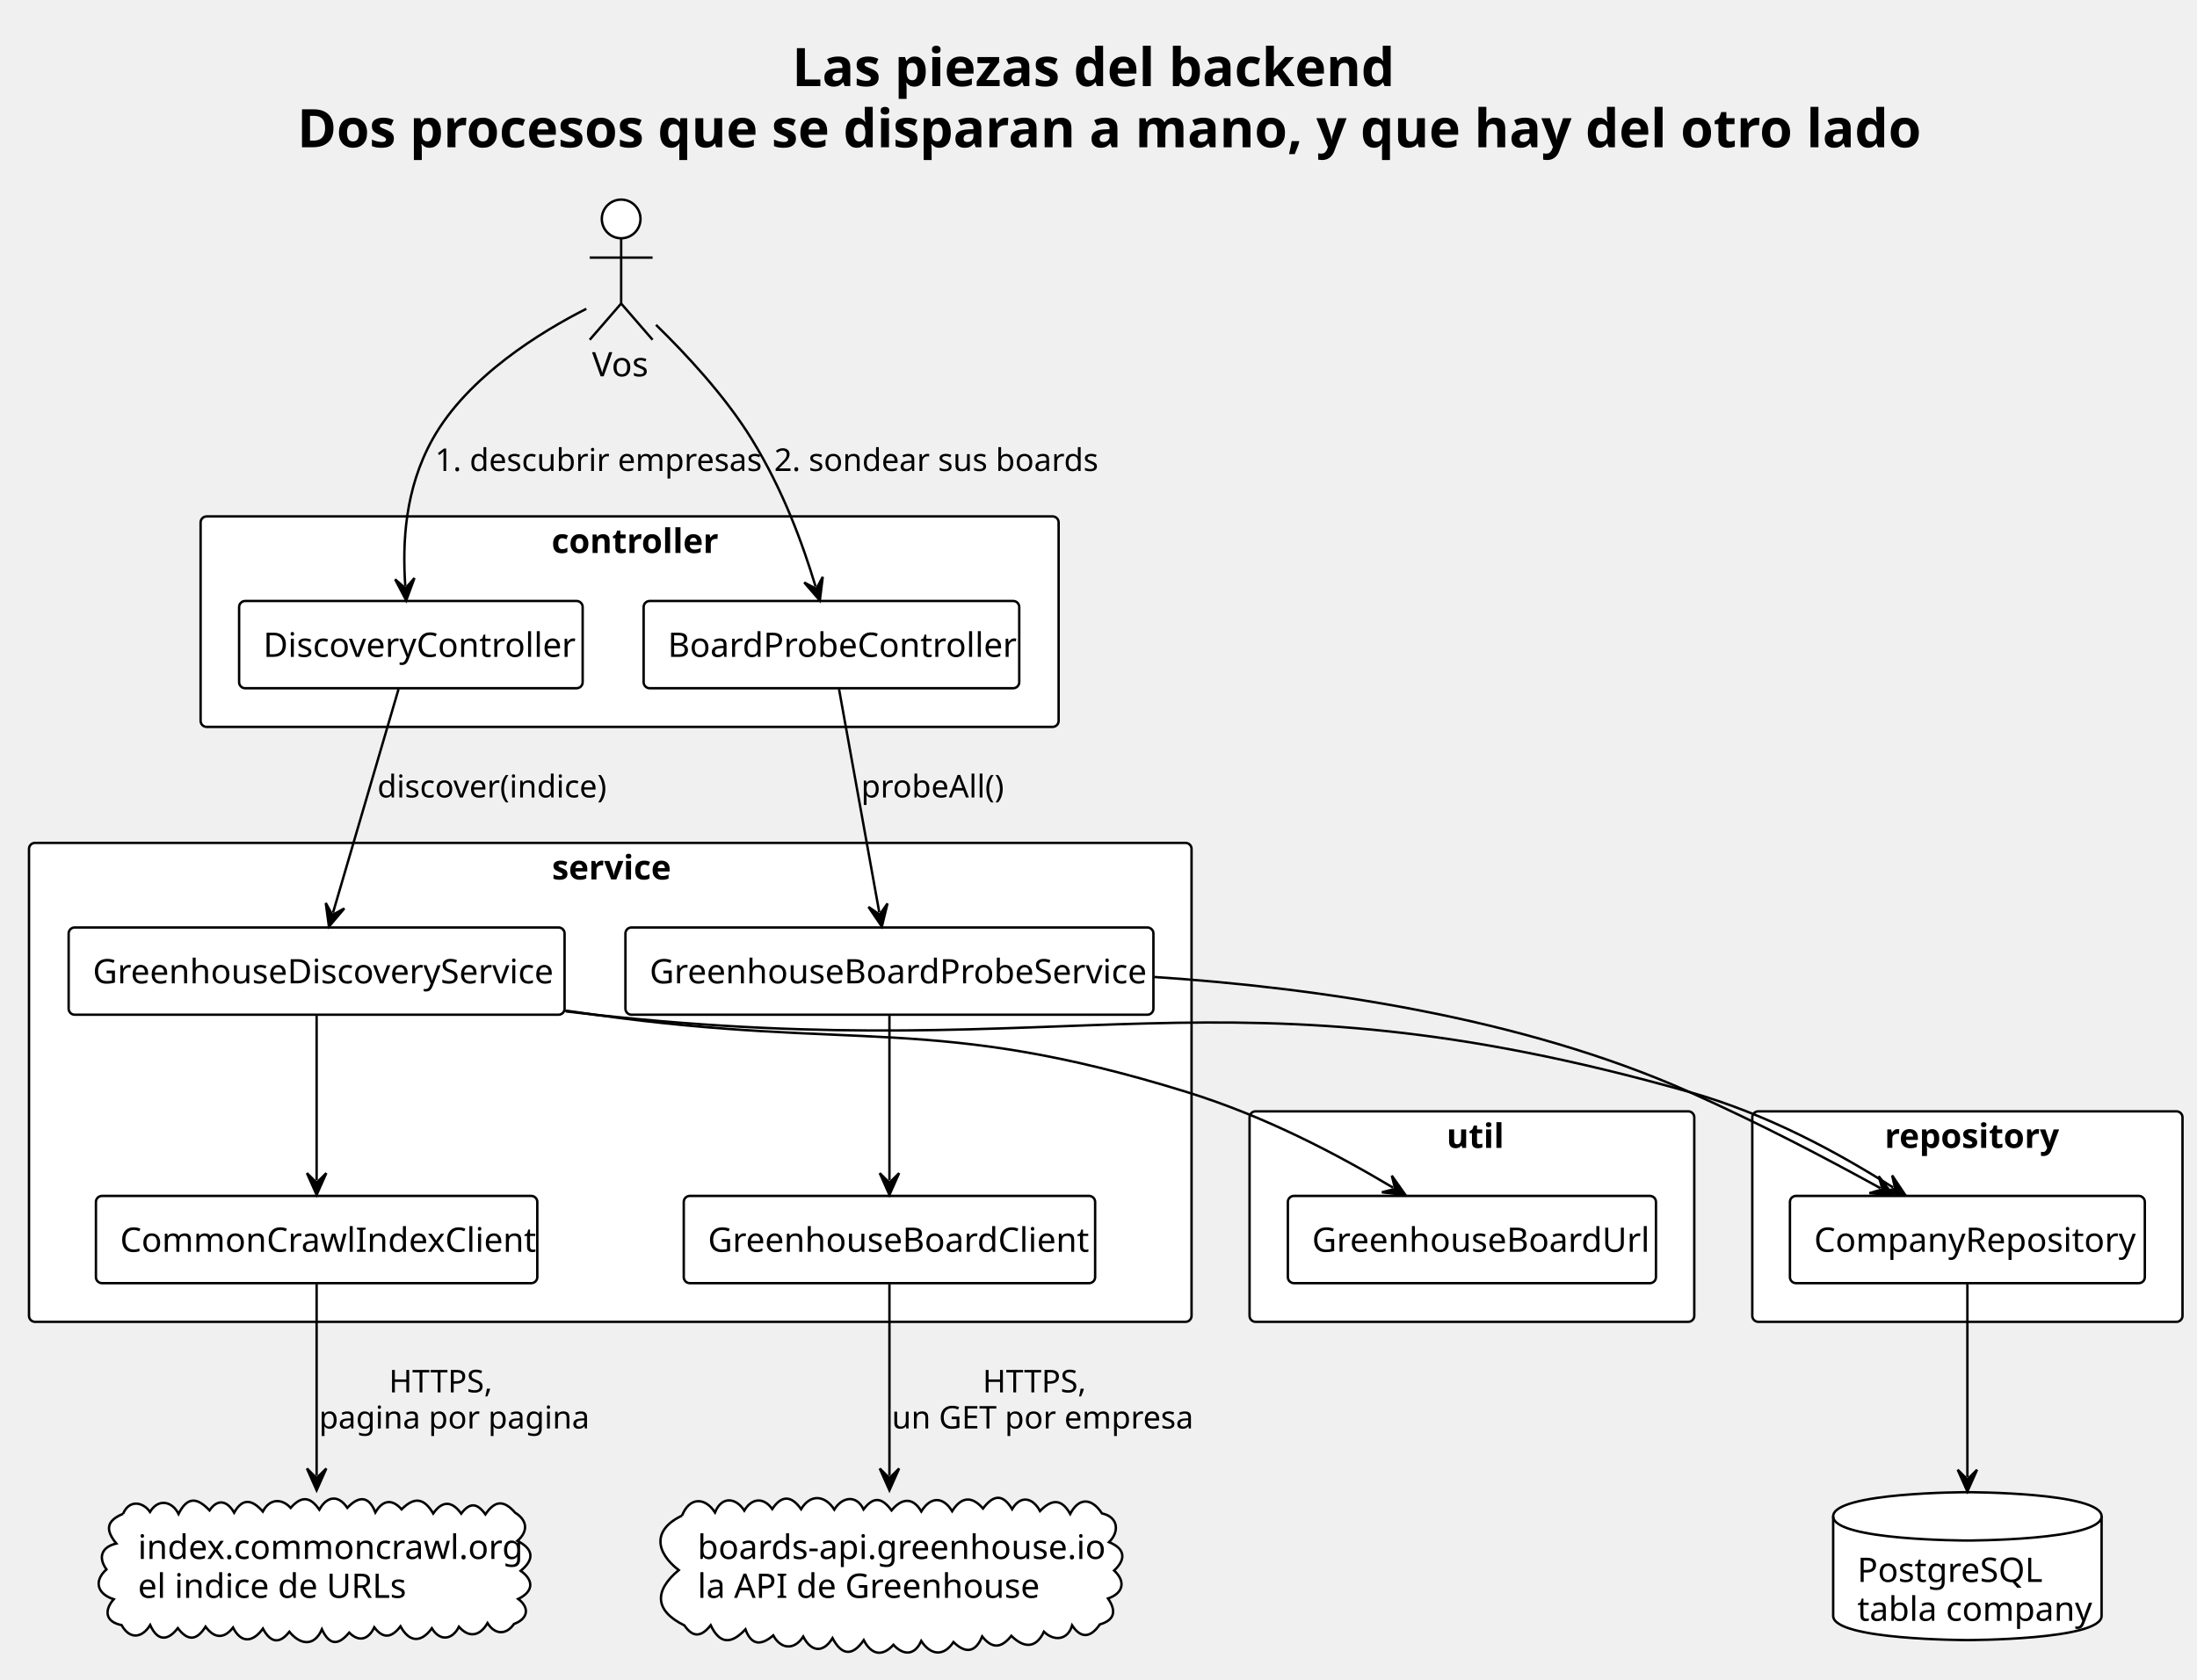
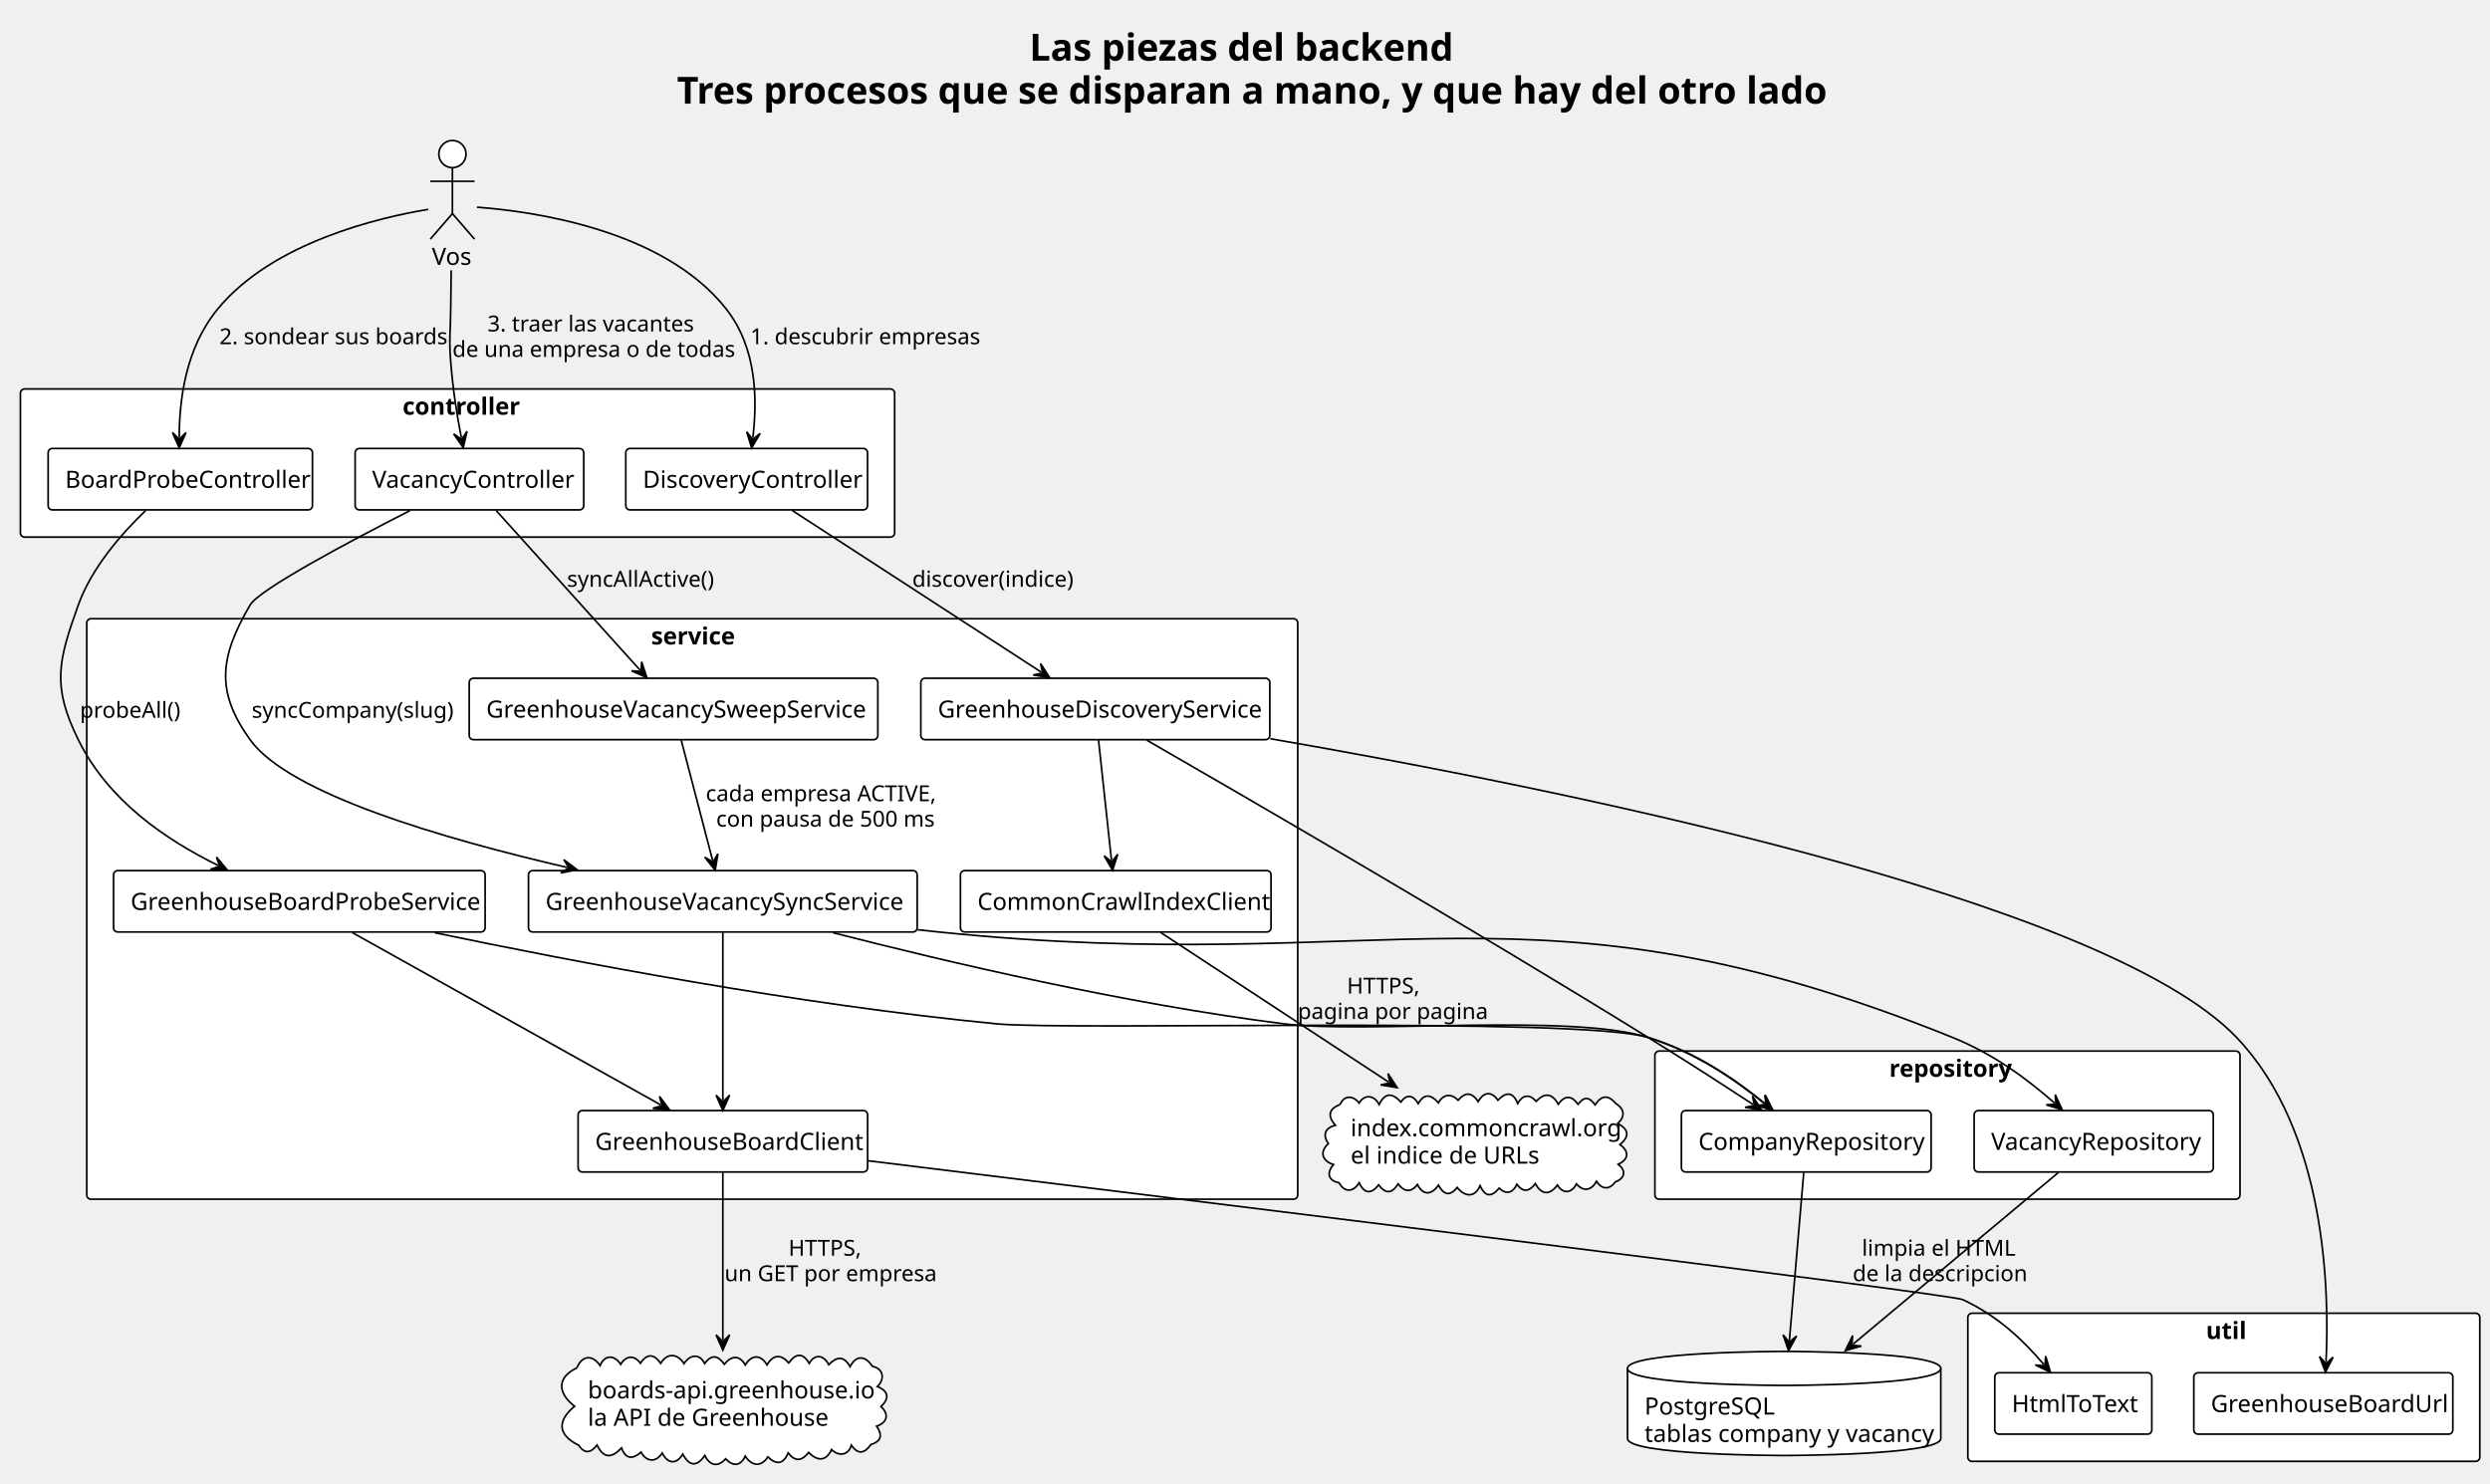
- <svg xmlns="http://www.w3.org/2000/svg" contentStyleType="text/css" data-diagram-type="DESCRIPTION" height="695px" preserveAspectRatio="none" style="width:909px;height:695px;background:#FFFFFF;" version="1.1" viewBox="0 0 909 695" width="909px" zoomAndPan="magnify">
+ <svg xmlns="http://www.w3.org/2000/svg" contentStyleType="text/css" data-diagram-type="DESCRIPTION" height="872px" preserveAspectRatio="none" style="width:1464px;height:872px;background:#FFFFFF;" version="1.1" viewBox="0 0 1464 872" width="1464px" zoomAndPan="magnify">
  <defs />
  <g>
    <g class="title" data-source-line="2">
-       <text fill="#000000" font-family="Verdana" font-size="22" font-weight="bold" lengthAdjust="spacing" textLength="244.546" x="327.727" y="35.636">Las piezas del backend</text>
-       <text fill="#000000" font-family="Verdana" font-size="22" font-weight="bold" lengthAdjust="spacing" textLength="654.06" x="122.97" y="60.934">Dos procesos que se disparan a mano, y que hay del otro lado</text>
+       <text fill="#000000" font-family="Verdana" font-size="22" font-weight="bold" lengthAdjust="spacing" textLength="244.546" x="605.227" y="35.636">Las piezas del backend</text>
+       <text fill="#000000" font-family="Verdana" font-size="22" font-weight="bold" lengthAdjust="spacing" textLength="658.969" x="398.016" y="60.934">Tres procesos que se disparan a mano, y que hay del otro lado</text>
    </g>
-     <g class="cluster" data-qualified-name="controller" data-source-line="11" id="ent0003">
-       <rect fill="#FFFFFF" height="87.1" rx="2.5" ry="2.5" style="stroke:#000000;stroke-width:1;" width="355" x="83" y="213.696" />
-       <text fill="#000000" font-family="Verdana" font-size="14" font-weight="bold" lengthAdjust="spacing" textLength="64.565" x="228.217" y="228.827">controller</text>
+     <g class="cluster" data-entity="controller" data-source-line="11" data-uid="ent0003" id="cluster_controller">
+       <rect fill="#FFFFFF" height="87.1" rx="2.5" ry="2.5" style="stroke:#000000;stroke-width:1;" width="514" x="12" y="228.696" />
+       <text fill="#000000" font-family="Verdana" font-size="14" font-weight="bold" lengthAdjust="spacing" textLength="64.565" x="236.717" y="243.827">controller</text>
    </g>
-     <g class="cluster" data-qualified-name="service" data-source-line="16" id="ent0006">
-       <rect fill="#FFFFFF" height="198.19" rx="2.5" ry="2.5" style="stroke:#000000;stroke-width:1;" width="481" x="12" y="348.796" />
-       <text fill="#000000" font-family="Verdana" font-size="14" font-weight="bold" lengthAdjust="spacing" textLength="48.269" x="228.366" y="363.928">service</text>
+     <g class="cluster" data-entity="service" data-source-line="17" data-uid="ent0007" id="cluster_service">
+       <rect fill="#FFFFFF" height="341.29" rx="2.5" ry="2.5" style="stroke:#000000;stroke-width:1;" width="712" x="51" y="363.796" />
+       <text fill="#000000" font-family="Verdana" font-size="14" font-weight="bold" lengthAdjust="spacing" textLength="48.269" x="382.866" y="378.928">service</text>
    </g>
-     <g class="cluster" data-qualified-name="util" data-source-line="23" id="ent0011">
-       <rect fill="#FFFFFF" height="87.1" rx="2.5" ry="2.5" style="stroke:#000000;stroke-width:1;" width="184" x="517" y="459.886" />
-       <text fill="#000000" font-family="Verdana" font-size="14" font-weight="bold" lengthAdjust="spacing" textLength="20.993" x="598.503" y="475.017">util</text>
+     <g class="cluster" data-entity="util" data-source-line="26" data-uid="ent0014" id="cluster_util">
+       <rect fill="#FFFFFF" height="87.1" rx="2.5" ry="2.5" style="stroke:#000000;stroke-width:1;" width="301" x="1157" y="772.136" />
+       <text fill="#000000" font-family="Verdana" font-size="14" font-weight="bold" lengthAdjust="spacing" textLength="20.993" x="1297.003" y="787.268">util</text>
    </g>
-     <g class="cluster" data-qualified-name="repository" data-source-line="27" id="ent0013">
-       <rect fill="#FFFFFF" height="87.1" rx="2.5" ry="2.5" style="stroke:#000000;stroke-width:1;" width="178" x="725" y="459.886" />
-       <text fill="#000000" font-family="Verdana" font-size="14" font-weight="bold" lengthAdjust="spacing" textLength="68.462" x="779.769" y="475.017">repository</text>
+     <g class="cluster" data-entity="repository" data-source-line="31" data-uid="ent0017" id="cluster_repository">
+       <rect fill="#FFFFFF" height="87.1" rx="2.5" ry="2.5" style="stroke:#000000;stroke-width:1;" width="344" x="973" y="617.986" />
+       <text fill="#000000" font-family="Verdana" font-size="14" font-weight="bold" lengthAdjust="spacing" textLength="68.462" x="1110.769" y="633.117">repository</text>
    </g>
-     <g class="entity" data-qualified-name="controller.ctrl" data-source-line="12" id="ent0004">
-       <rect fill="#FFFFFF" height="36.099" rx="2.5" ry="2.5" style="stroke:#000000;stroke-width:1;" width="142.144" x="98.93" y="248.696" />
-       <text fill="#000000" font-family="Verdana" font-size="14" lengthAdjust="spacing" textLength="122.144" x="108.93" y="271.827">DiscoveryController</text>
+     <g class="entity" data-entity="ctrl" data-source-line="12" data-uid="ent0004" id="entity_ctrl">
+       <rect fill="#FFFFFF" height="36.099" rx="2.5" ry="2.5" style="stroke:#000000;stroke-width:1;" width="142.144" x="367.93" y="263.696" />
+       <text fill="#000000" font-family="Verdana" font-size="14" lengthAdjust="spacing" textLength="122.144" x="377.93" y="286.827">DiscoveryController</text>
    </g>
-     <g class="entity" data-qualified-name="controller.probeCtrl" data-source-line="13" id="ent0005">
-       <rect fill="#FFFFFF" height="36.099" rx="2.5" ry="2.5" style="stroke:#000000;stroke-width:1;" width="155.406" x="266.3" y="248.696" />
-       <text fill="#000000" font-family="Verdana" font-size="14" lengthAdjust="spacing" textLength="135.406" x="276.3" y="271.827">BoardProbeController</text>
+     <g class="entity" data-entity="probeCtrl" data-source-line="13" data-uid="ent0005" id="entity_probeCtrl">
+       <rect fill="#FFFFFF" height="36.099" rx="2.5" ry="2.5" style="stroke:#000000;stroke-width:1;" width="155.406" x="28.3" y="263.696" />
+       <text fill="#000000" font-family="Verdana" font-size="14" lengthAdjust="spacing" textLength="135.406" x="38.3" y="286.827">BoardProbeController</text>
    </g>
-     <g class="entity" data-qualified-name="service.svc" data-source-line="17" id="ent0007">
-       <rect fill="#FFFFFF" height="36.099" rx="2.5" ry="2.5" style="stroke:#000000;stroke-width:1;" width="205.192" x="28.4" y="383.796" />
-       <text fill="#000000" font-family="Verdana" font-size="14" lengthAdjust="spacing" textLength="185.192" x="38.4" y="406.928">GreenhouseDiscoveryService</text>
+     <g class="entity" data-entity="vacCtrl" data-source-line="14" data-uid="ent0006" id="entity_vacCtrl">
+       <rect fill="#FFFFFF" height="36.099" rx="2.5" ry="2.5" style="stroke:#000000;stroke-width:1;" width="134.386" x="208.81" y="263.696" />
+       <text fill="#000000" font-family="Verdana" font-size="14" lengthAdjust="spacing" textLength="114.386" x="218.81" y="286.827">VacancyController</text>
    </g>
-     <g class="entity" data-qualified-name="service.client" data-source-line="18" id="ent0008">
-       <rect fill="#FFFFFF" height="36.099" rx="2.5" ry="2.5" style="stroke:#000000;stroke-width:1;" width="182.613" x="39.69" y="494.886" />
-       <text fill="#000000" font-family="Verdana" font-size="14" lengthAdjust="spacing" textLength="162.613" x="49.69" y="518.018">CommonCrawlIndexClient</text>
+     <g class="entity" data-entity="svc" data-source-line="18" data-uid="ent0008" id="entity_svc">
+       <rect fill="#FFFFFF" height="36.099" rx="2.5" ry="2.5" style="stroke:#000000;stroke-width:1;" width="205.192" x="541.4" y="398.796" />
+       <text fill="#000000" font-family="Verdana" font-size="14" lengthAdjust="spacing" textLength="185.192" x="551.4" y="421.928">GreenhouseDiscoveryService</text>
    </g>
-     <g class="entity" data-qualified-name="service.probeSvc" data-source-line="19" id="ent0009">
-       <rect fill="#FFFFFF" height="36.099" rx="2.5" ry="2.5" style="stroke:#000000;stroke-width:1;" width="218.454" x="258.77" y="383.796" />
-       <text fill="#000000" font-family="Verdana" font-size="14" lengthAdjust="spacing" textLength="198.454" x="268.77" y="406.928">GreenhouseBoardProbeService</text>
+     <g class="entity" data-entity="client" data-source-line="19" data-uid="ent0009" id="entity_client">
+       <rect fill="#FFFFFF" height="36.099" rx="2.5" ry="2.5" style="stroke:#000000;stroke-width:1;" width="182.613" x="564.69" y="511.886" />
+       <text fill="#000000" font-family="Verdana" font-size="14" lengthAdjust="spacing" textLength="162.613" x="574.69" y="535.018">CommonCrawlIndexClient</text>
    </g>
-     <g class="entity" data-qualified-name="service.boardClient" data-source-line="20" id="ent0010">
-       <rect fill="#FFFFFF" height="36.099" rx="2.5" ry="2.5" style="stroke:#000000;stroke-width:1;" width="170.206" x="282.9" y="494.886" />
-       <text fill="#000000" font-family="Verdana" font-size="14" lengthAdjust="spacing" textLength="150.206" x="292.9" y="518.018">GreenhouseBoardClient</text>
+     <g class="entity" data-entity="probeSvc" data-source-line="20" data-uid="ent0010" id="entity_probeSvc">
+       <rect fill="#FFFFFF" height="36.099" rx="2.5" ry="2.5" style="stroke:#000000;stroke-width:1;" width="218.454" x="66.77" y="511.886" />
+       <text fill="#000000" font-family="Verdana" font-size="14" lengthAdjust="spacing" textLength="198.454" x="76.77" y="535.018">GreenhouseBoardProbeService</text>
    </g>
-     <g class="entity" data-qualified-name="util.url" data-source-line="24" id="ent0012">
-       <rect fill="#FFFFFF" height="36.099" rx="2.5" ry="2.5" style="stroke:#000000;stroke-width:1;" width="152.296" x="532.85" y="494.886" />
-       <text fill="#000000" font-family="Verdana" font-size="14" lengthAdjust="spacing" textLength="132.296" x="542.85" y="518.018">GreenhouseBoardUrl</text>
+     <g class="entity" data-entity="vacSvc" data-source-line="21" data-uid="ent0011" id="entity_vacSvc">
+       <rect fill="#FFFFFF" height="36.099" rx="2.5" ry="2.5" style="stroke:#000000;stroke-width:1;" width="228.558" x="310.72" y="511.886" />
+       <text fill="#000000" font-family="Verdana" font-size="14" lengthAdjust="spacing" textLength="208.558" x="320.72" y="535.018">GreenhouseVacancySyncService</text>
    </g>
-     <g class="entity" data-qualified-name="repository.repo" data-source-line="28" id="ent0014">
-       <rect fill="#FFFFFF" height="36.099" rx="2.5" ry="2.5" style="stroke:#000000;stroke-width:1;" width="146.834" x="740.58" y="494.886" />
-       <text fill="#000000" font-family="Verdana" font-size="14" lengthAdjust="spacing" textLength="126.834" x="750.58" y="518.018">CompanyRepository</text>
+     <g class="entity" data-entity="sweepSvc" data-source-line="22" data-uid="ent0012" id="entity_sweepSvc">
+       <rect fill="#FFFFFF" height="36.099" rx="2.5" ry="2.5" style="stroke:#000000;stroke-width:1;" width="240.24" x="275.88" y="398.796" />
+       <text fill="#000000" font-family="Verdana" font-size="14" lengthAdjust="spacing" textLength="220.24" x="285.88" y="421.928">GreenhouseVacancySweepService</text>
    </g>
-     <g class="entity" data-qualified-name="you" data-source-line="9" id="ent0002">
-       <ellipse cx="257" cy="90.596" fill="#FFFFFF" rx="8" ry="8" style="stroke:#000000;stroke-width:1;" />
-       <path d="M257,98.596 L257,125.596 M244,106.596 L270,106.596 M257,125.596 L244,140.596 M257,125.596 L270,140.596" fill="none" style="stroke:#000000;stroke-width:1;" />
-       <text fill="#000000" font-family="Verdana" font-size="14" lengthAdjust="spacing" textLength="24.124" x="244.938" y="155.727">Vos</text>
+     <g class="entity" data-entity="boardClient" data-source-line="23" data-uid="ent0013" id="entity_boardClient">
+       <rect fill="#FFFFFF" height="36.099" rx="2.5" ry="2.5" style="stroke:#000000;stroke-width:1;" width="170.206" x="339.9" y="652.986" />
+       <text fill="#000000" font-family="Verdana" font-size="14" lengthAdjust="spacing" textLength="150.206" x="349.9" y="676.117">GreenhouseBoardClient</text>
    </g>
-     <g class="entity" data-qualified-name="cc" data-source-line="31" id="ent0015">
-       <path d="M50.926,626.442 C53.328,620.637 58.93,621.253 62.067,625.639 C65.456,619.971 71.268,621.181 73.868,626.487 C77.519,619.194 81.572,619.614 86.684,625.012 C90.254,619.82 94.203,621.289 96.868,625.948 C100.542,619.431 104.64,620.821 108.744,625.493 C111.417,620.311 116.365,619.764 120.272,623.981 C124.697,618.919 128.344,619.248 132.116,624.715 C135.207,619.169 139.862,618.323 143.698,623.942 C148.428,619.006 152.542,618.836 155.314,625.846 C158.222,620.835 162.136,620.016 166.158,624.587 C171.476,619.246 175.455,619.887 179.238,626.296 C183.056,620.816 187.054,621.122 190.826,626.346 C194.473,621.491 197.483,622.02 200.836,626.656 C204.843,620.715 208.561,620.751 213.167,625.996 C218.262,629.128 218.595,633.748 214.07,637.626 C220.726,640.996 221.256,645.282 215.431,650.022 C221.11,654.044 220.616,658.688 214.405,661.662 C219.42,665.415 218.253,670.015 212.677,671.998 C209.379,676.751 204.695,676.462 201.706,671.643 C198.731,676.882 194.164,678.067 189.88,673.169 C187.146,678.641 182.042,679.342 178.677,673.812 C174.219,679.896 169.354,679.698 165.703,672.993 C162.222,677.543 158.701,678.512 154.858,673.399 C152.567,678.286 148.695,679.793 144.481,675.595 C139.91,681.074 136.292,680.871 133.189,674.228 C129.891,681.766 123.981,680.483 119.727,675.234 C115.428,680.737 111.759,679.507 108.777,673.932 C104.838,679.418 99.919,680.411 96.406,673.508 C92.597,678.417 88.534,677.896 85.043,673.135 C81.431,678.881 77.775,679.264 73.566,673.743 C69.233,679.317 65.106,679.02 62.136,672.46 C58.78,677.914 53.681,678.558 50.307,672.48 C43.563,671.182 42.997,666.365 47.053,661.783 C40.477,659.698 38.512,654.458 44.047,649.427 C40.401,644.346 42.146,640.125 48.136,638.726 C43.576,633.216 43.876,629.315 50.926,626.442" fill="#FFFFFF" style="stroke:#000000;stroke-width:1;" />
-       <text fill="#000000" font-family="Verdana" font-size="14" lengthAdjust="spacing" textLength="147.834" x="57.08" y="645.117">index.commoncrawl.org</text>
-       <text fill="#000000" font-family="Verdana" font-size="14" lengthAdjust="spacing" textLength="109.724" x="57.08" y="661.216">el indice de URLs</text>
+     <g class="entity" data-entity="url" data-source-line="27" data-uid="ent0015" id="entity_url">
+       <rect fill="#FFFFFF" height="36.099" rx="2.5" ry="2.5" style="stroke:#000000;stroke-width:1;" width="152.296" x="1289.85" y="807.136" />
+       <text fill="#000000" font-family="Verdana" font-size="14" lengthAdjust="spacing" textLength="132.296" x="1299.85" y="830.268">GreenhouseBoardUrl</text>
    </g>
-     <g class="entity" data-qualified-name="gh" data-source-line="32" id="ent0016">
-       <path d="M282.19,627.176 C285.155,619.645 291.505,619.282 295.833,625.859 C298.577,619.035 304.435,619.643 307.95,625.098 C310.973,619.916 315.914,619.402 319.51,624.45 C323.503,618.485 327.507,618.932 331.45,624.501 C335.372,617.995 341.433,618.79 345.191,624.683 C348.2,619.643 354.198,618.189 357.288,624.597 C361.555,618.949 365.01,619.81 368.872,625.028 C372.882,620.12 377.566,619.238 381.192,625.452 C384.924,619.333 390.119,619.087 393.948,625.352 C397.66,619.43 402.012,618.828 406.71,624.241 C410.927,618.659 414.806,617.911 418.758,624.504 C422.372,618.398 427.453,619.903 430.291,625.283 C435.041,620.406 439.126,619.939 442.788,626.474 C446.58,619.229 451.929,620.12 455.937,626.261 C462.779,627.75 463.213,633.925 458.847,638.156 C465.454,640.788 466.073,645.155 460.957,649.894 C465.926,654.493 464.692,659.321 458.433,661.473 C461.819,666.399 461.442,670.348 455.059,672.202 C451.505,677.357 447.528,678.543 443.58,672.609 C441.788,678.821 436.012,679.254 431.926,675.218 C428.498,682.477 423.414,681.862 418.441,676.928 C414.382,681.951 410.659,682.542 406.378,677.186 C403.592,683.874 399.542,684.391 394.495,679.508 C390.351,685.759 384.897,684.845 381.163,679.055 C378.452,685.108 373.829,685.172 369.662,680.636 C364.899,685.866 360.401,684.572 357.375,678.712 C352.674,685.514 348.259,685.075 344.453,677.886 C340.528,684.264 335.576,683.529 332.325,677.24 C328.707,682.929 323.091,682.581 319.931,676.747 C315.035,680.939 310.916,681.061 308.424,674.236 C302.815,680.211 297.986,680.782 294.045,672.548 C290.398,677.182 286.858,678.009 283.159,672.604 C270.64,666.472 270.671,658.172 280.831,649.731 C271.365,642.45 269.663,633.133 282.19,627.176" fill="#FFFFFF" style="stroke:#000000;stroke-width:1;" />
-       <text fill="#000000" font-family="Verdana" font-size="14" lengthAdjust="spacing" textLength="158.778" x="288.61" y="645.117">boards-api.greenhouse.io</text>
-       <text fill="#000000" font-family="Verdana" font-size="14" lengthAdjust="spacing" textLength="137.758" x="288.61" y="661.216">la API de Greenhouse</text>
+     <g class="entity" data-entity="html" data-source-line="28" data-uid="ent0016" id="entity_html">
+       <rect fill="#FFFFFF" height="36.099" rx="2.5" ry="2.5" style="stroke:#000000;stroke-width:1;" width="92.338" x="1172.83" y="807.136" />
+       <text fill="#000000" font-family="Verdana" font-size="14" lengthAdjust="spacing" textLength="72.338" x="1182.83" y="830.268">HtmlToText</text>
    </g>
-     <g class="entity" data-qualified-name="db" data-source-line="33" id="ent0017">
-       <path d="M758.47,627.486 C758.47,617.486 813.997,617.486 813.997,617.486 C813.997,617.486 869.525,617.486 869.525,627.486 L869.525,668.683 C869.525,678.683 813.997,678.683 813.997,678.683 C813.997,678.683 758.47,678.683 758.47,668.683 L758.47,627.486" fill="#FFFFFF" style="stroke:#000000;stroke-width:1;" />
-       <path d="M758.47,627.486 C758.47,637.486 813.997,637.486 813.997,637.486 C813.997,637.486 869.525,637.486 869.525,627.486" fill="none" style="stroke:#000000;stroke-width:1;" />
-       <text fill="#000000" font-family="Verdana" font-size="14" lengthAdjust="spacing" textLength="76.262" x="768.47" y="654.617">PostgreSQL</text>
-       <text fill="#000000" font-family="Verdana" font-size="14" lengthAdjust="spacing" textLength="91.055" x="768.47" y="670.716">tabla company</text>
+     <g class="entity" data-entity="repo" data-source-line="32" data-uid="ent0018" id="entity_repo">
+       <rect fill="#FFFFFF" height="36.099" rx="2.5" ry="2.5" style="stroke:#000000;stroke-width:1;" width="146.834" x="988.58" y="652.986" />
+       <text fill="#000000" font-family="Verdana" font-size="14" lengthAdjust="spacing" textLength="126.834" x="998.58" y="676.117">CompanyRepository</text>
    </g>
-     <g class="link" data-entity-1="ent0002" data-entity-2="ent0004" data-link-type="dependency" data-source-line="35" id="lnk18">
-       <path d="M242.59,127.786 C224.34,137.026 193.53,155.636 179,181.696 C167.42,202.456 166.495,224.609 167.675,242.479" fill="none" id="you-to-ctrl" style="stroke:#000000;stroke-width:1;" />
-       <polygon fill="#000000" points="168.07,248.466,171.468,239.222,167.741,243.477,163.486,239.749,168.07,248.466" style="stroke:#000000;stroke-width:1;" />
-       <text fill="#000000" font-family="Verdana" font-size="13" lengthAdjust="spacing" textLength="128.61" x="180" y="194.89">1. descubrir empresas</text>
+     <g class="entity" data-entity="vacRepo" data-source-line="33" data-uid="ent0019" id="entity_vacRepo">
+       <rect fill="#FFFFFF" height="36.099" rx="2.5" ry="2.5" style="stroke:#000000;stroke-width:1;" width="140.613" x="1160.69" y="652.986" />
+       <text fill="#000000" font-family="Verdana" font-size="14" lengthAdjust="spacing" textLength="120.613" x="1170.69" y="676.117">VacancyRepository</text>
    </g>
-     <g class="link" data-entity-1="ent0002" data-entity-2="ent0005" data-link-type="dependency" data-source-line="36" id="lnk19">
-       <path d="M271.42,134.436 C283.3,145.996 299.93,163.696 311,181.696 C324.22,203.196 332.118,225.154 337.458,242.754" fill="none" id="you-to-probeCtrl" style="stroke:#000000;stroke-width:1;" />
-       <polygon fill="#000000" points="339.2,248.496,340.415,238.722,337.748,243.711,332.759,241.045,339.2,248.496" style="stroke:#000000;stroke-width:1;" />
-       <text fill="#000000" font-family="Verdana" font-size="13" lengthAdjust="spacing" textLength="128.635" x="320.29" y="194.89">2. sondear sus boards</text>
+     <g class="entity" data-entity="you" data-source-line="9" data-uid="ent0002" id="entity_you">
+       <ellipse cx="266" cy="90.596" fill="#FFFFFF" rx="8" ry="8" style="stroke:#000000;stroke-width:1;" />
+       <path d="M266,98.596 L266,125.596 M253,106.596 L279,106.596 M266,125.596 L253,140.596 M266,125.596 L279,140.596" fill="none" style="stroke:#000000;stroke-width:1;" />
+       <text fill="#000000" font-family="Verdana" font-size="14" lengthAdjust="spacing" textLength="24.124" x="253.938" y="155.727">Vos</text>
    </g>
-     <g class="link" data-entity-1="ent0004" data-entity-2="ent0007" data-link-type="dependency" data-source-line="38" id="lnk20">
-       <path d="M164.9,285.146 C157.43,310.646 145.256,352.168 137.786,377.678" fill="none" id="ctrl-to-svc" style="stroke:#000000;stroke-width:1;" />
-       <polygon fill="#000000" points="136.1,383.436,142.468,375.923,137.505,378.637,134.79,373.674,136.1,383.436" style="stroke:#000000;stroke-width:1;" />
-       <text fill="#000000" font-family="Verdana" font-size="13" lengthAdjust="spacing" textLength="91.032" x="156.14" y="329.99">discover(indice)</text>
+     <g class="entity" data-entity="cc" data-source-line="36" data-uid="ent0020" id="entity_cc">
+       <path d="M787.926,649.392 C790.328,643.587 795.93,644.203 799.067,648.588 C802.456,642.921 808.268,644.131 810.868,649.437 C814.519,642.144 818.572,642.564 823.684,647.962 C827.254,642.77 831.203,644.239 833.868,648.898 C837.542,642.381 841.64,643.771 845.744,648.443 C848.417,643.261 853.365,642.714 857.272,646.931 C861.697,641.869 865.343,642.198 869.116,647.665 C872.207,642.119 876.862,641.273 880.698,646.892 C885.428,641.956 889.543,641.786 892.314,648.796 C895.222,643.785 899.136,642.966 903.158,647.537 C908.476,642.196 912.455,642.837 916.238,649.246 C920.056,643.765 924.054,644.072 927.826,649.296 C931.473,644.441 934.483,644.97 937.836,649.606 C941.843,643.665 945.561,643.701 950.167,648.946 C955.262,652.077 955.595,656.698 951.07,660.576 C957.726,663.946 958.256,668.232 952.431,672.972 C958.11,676.994 957.616,681.638 951.405,684.612 C956.42,688.365 955.253,692.965 949.677,694.948 C946.379,699.701 941.695,699.412 938.706,694.593 C935.731,699.832 931.164,701.017 926.88,696.119 C924.146,701.591 919.042,702.292 915.677,696.762 C911.218,702.846 906.354,702.648 902.703,695.943 C899.222,700.493 895.701,701.462 891.858,696.349 C889.567,701.236 885.695,702.743 881.481,698.545 C876.91,704.024 873.292,703.821 870.188,697.178 C866.891,704.716 860.981,703.433 856.727,698.184 C852.428,703.687 848.759,702.457 845.777,696.882 C841.838,702.368 836.919,703.361 833.406,696.458 C829.597,701.366 825.534,700.846 822.043,696.085 C818.431,701.831 814.775,702.215 810.566,696.693 C806.233,702.267 802.106,701.97 799.136,695.41 C795.78,700.864 790.681,701.508 787.307,695.429 C780.563,694.132 779.997,689.315 784.053,684.733 C777.477,682.648 775.512,677.408 781.048,672.377 C777.401,667.296 779.146,663.074 785.136,661.676 C780.576,656.166 780.876,652.265 787.926,649.392" fill="#FFFFFF" style="stroke:#000000;stroke-width:1;" />
+       <text fill="#000000" font-family="Verdana" font-size="14" lengthAdjust="spacing" textLength="147.834" x="794.08" y="668.067">index.commoncrawl.org</text>
+       <text fill="#000000" font-family="Verdana" font-size="14" lengthAdjust="spacing" textLength="109.724" x="794.08" y="684.166">el indice de URLs</text>
    </g>
-     <g class="link" data-entity-1="ent0005" data-entity-2="ent0009" data-link-type="dependency" data-source-line="39" id="lnk21">
-       <path d="M347.14,285.146 C351.74,310.646 359.195,352.021 363.795,377.531" fill="none" id="probeCtrl-to-probeSvc" style="stroke:#000000;stroke-width:1;" />
-       <polygon fill="#000000" points="364.86,383.436,367.199,373.869,363.973,378.515,359.326,375.288,364.86,383.436" style="stroke:#000000;stroke-width:1;" />
-       <text fill="#000000" font-family="Verdana" font-size="13" lengthAdjust="spacing" textLength="56.355" x="356.28" y="329.99">probeAll()</text>
+     <g class="entity" data-entity="gh" data-source-line="37" data-uid="ent0021" id="entity_gh">
+       <path d="M339.19,804.276 C342.155,796.745 348.505,796.382 352.833,802.959 C355.577,796.135 361.435,796.743 364.95,802.198 C367.973,797.016 372.914,796.502 376.51,801.55 C380.503,795.585 384.507,796.032 388.45,801.601 C392.372,795.095 398.433,795.89 402.191,801.783 C405.2,796.742 411.198,795.289 414.288,801.697 C418.555,796.049 422.01,796.91 425.872,802.128 C429.882,797.22 434.566,796.338 438.192,802.552 C441.924,796.433 447.119,796.187 450.948,802.452 C454.66,796.53 459.012,795.928 463.71,801.341 C467.927,795.759 471.806,795.011 475.758,801.604 C479.372,795.498 484.453,797.003 487.291,802.383 C492.041,797.506 496.126,797.039 499.788,803.574 C503.58,796.329 508.929,797.22 512.937,803.361 C519.779,804.85 520.213,811.025 515.847,815.256 C522.454,817.888 523.073,822.255 517.957,826.994 C522.926,831.593 521.692,836.421 515.433,838.573 C518.819,843.5 518.442,847.448 512.059,849.302 C508.505,854.457 504.528,855.644 500.58,849.709 C498.788,855.921 493.012,856.354 488.926,852.318 C485.498,859.577 480.414,858.962 475.441,854.028 C471.382,859.051 467.659,859.642 463.378,854.286 C460.592,860.974 456.542,861.491 451.495,856.608 C447.351,862.859 441.897,861.945 438.163,856.155 C435.452,862.208 430.829,862.272 426.662,857.736 C421.899,862.966 417.401,861.672 414.375,855.812 C409.674,862.614 405.259,862.175 401.453,854.986 C397.528,861.364 392.576,860.629 389.325,854.34 C385.707,860.029 380.091,859.681 376.931,853.847 C372.035,858.039 367.916,858.161 365.424,851.336 C359.815,857.311 354.986,857.882 351.045,849.648 C347.398,854.282 343.858,855.109 340.159,849.704 C327.64,843.572 327.671,835.272 337.831,826.831 C328.365,819.55 326.663,810.233 339.19,804.276" fill="#FFFFFF" style="stroke:#000000;stroke-width:1;" />
+       <text fill="#000000" font-family="Verdana" font-size="14" lengthAdjust="spacing" textLength="158.778" x="345.61" y="822.217">boards-api.greenhouse.io</text>
+       <text fill="#000000" font-family="Verdana" font-size="14" lengthAdjust="spacing" textLength="137.758" x="345.61" y="838.316">la API de Greenhouse</text>
    </g>
-     <g class="link" data-entity-1="ent0007" data-entity-2="ent0008" data-link-type="dependency" data-source-line="41" id="lnk22">
-       <path d="M131,420.366 C131,440.726 131,468.116 131,488.456" fill="none" id="svc-to-client" style="stroke:#000000;stroke-width:1;" />
-       <polygon fill="#000000" points="131,494.456,135,485.456,131,489.456,127,485.456,131,494.456" style="stroke:#000000;stroke-width:1;" />
+     <g class="entity" data-entity="db" data-source-line="38" data-uid="ent0022" id="entity_db">
+       <path d="M956.9,804.586 C956.9,794.586 1048.996,794.586 1048.996,794.586 C1048.996,794.586 1141.092,794.586 1141.092,804.586 L1141.092,845.783 C1141.092,855.783 1048.996,855.783 1048.996,855.783 C1048.996,855.783 956.9,855.783 956.9,845.783 L956.9,804.586" fill="#FFFFFF" style="stroke:#000000;stroke-width:1;" />
+       <path d="M956.9,804.586 C956.9,814.586 1048.996,814.586 1048.996,814.586 C1048.996,814.586 1141.092,814.586 1141.092,804.586" fill="none" style="stroke:#000000;stroke-width:1;" />
+       <text fill="#000000" font-family="Verdana" font-size="14" lengthAdjust="spacing" textLength="76.262" x="966.9" y="831.717">PostgreSQL</text>
+       <text fill="#000000" font-family="Verdana" font-size="14" lengthAdjust="spacing" textLength="164.192" x="966.9" y="847.816">tablas company y vacancy</text>
    </g>
-     <g class="link" data-entity-1="ent0007" data-entity-2="ent0012" data-link-type="dependency" data-source-line="42" id="lnk23">
-       <path d="M233.81,418.176 C237.93,418.756 242,419.336 246,419.886 C354.76,435.056 386.1,419.406 491,451.886 C523.72,462.026 553.166,477.634 576.386,491.474" fill="none" id="svc-to-url" style="stroke:#000000;stroke-width:1;" />
-       <polygon fill="#000000" points="581.54,494.546,575.857,486.502,577.245,491.986,571.761,493.374,581.54,494.546" style="stroke:#000000;stroke-width:1;" />
+     <g class="link" data-entity-1="you" data-entity-2="ctrl" data-source-line="40" data-uid="lnk23" id="link_you_ctrl">
+       <path d="M280.45,121.826 C312.59,124.186 390.11,134.726 427,181.696 C445.4,205.126 445.201,235.828 442.631,257.358" fill="none" id="you-to-ctrl" style="stroke:#000000;stroke-width:1;" />
+       <polygon fill="#000000" points="441.92,263.316,446.959,254.853,442.513,258.351,439.015,253.905,441.92,263.316" style="stroke:#000000;stroke-width:1;" />
+       <text fill="#000000" font-family="Verdana" font-size="13" lengthAdjust="spacing" textLength="128.61" x="441.13" y="202.39">1. descubrir empresas</text>
    </g>
-     <g class="link" data-entity-1="ent0007" data-entity-2="ent0014" data-link-type="dependency" data-source-line="43" id="lnk24">
-       <path d="M234.08,418.516 C238.1,419.006 242.09,419.466 246,419.886 C446.64,441.816 504.8,396.916 699,451.886 C731.72,461.156 760.777,477.182 783.277,491.392" fill="none" id="svc-to-repo" style="stroke:#000000;stroke-width:1;" />
-       <polygon fill="#000000" points="788.35,494.596,782.876,486.408,784.122,491.926,778.605,493.172,788.35,494.596" style="stroke:#000000;stroke-width:1;" />
+     <g class="link" data-entity-1="you" data-entity-2="probeCtrl" data-source-line="41" data-uid="lnk24" id="link_you_probeCtrl">
+       <path d="M251.75,123.106 C223.51,127.776 160.39,142.276 128,181.696 C108.76,205.096 105.468,235.766 105.368,257.306" fill="none" id="you-to-probeCtrl" style="stroke:#000000;stroke-width:1;" />
+       <polygon fill="#000000" points="105.34,263.306,109.382,254.324,105.363,258.306,101.382,254.287,105.34,263.306" style="stroke:#000000;stroke-width:1;" />
+       <text fill="#000000" font-family="Verdana" font-size="13" lengthAdjust="spacing" textLength="128.635" x="129" y="202.39">2. sondear sus boards</text>
    </g>
-     <g class="link" data-entity-1="ent0009" data-entity-2="ent0010" data-link-type="dependency" data-source-line="44" id="lnk25">
-       <path d="M368,420.366 C368,440.726 368,468.116 368,488.456" fill="none" id="probeSvc-to-boardClient" style="stroke:#000000;stroke-width:1;" />
-       <polygon fill="#000000" points="368,494.456,372,485.456,368,489.456,364,485.456,368,494.456" style="stroke:#000000;stroke-width:1;" />
+     <g class="link" data-entity-1="you" data-entity-2="vacCtrl" data-source-line="42" data-uid="lnk25" id="link_you_vacCtrl">
+       <path d="M265.28,158.936 C265.16,166.476 265.06,174.336 265,181.696 C264.89,195.466 263.9,198.956 265,212.696 C266.39,229.986 268.594,243.634 271.234,257.324" fill="none" id="you-to-vacCtrl" style="stroke:#000000;stroke-width:1;" />
+       <polygon fill="#000000" points="272.37,263.216,274.594,253.621,271.423,258.306,266.738,255.136,272.37,263.216" style="stroke:#000000;stroke-width:1;" />
+       <text fill="#000000" font-family="Verdana" font-size="13" lengthAdjust="spacing" textLength="117.057" x="286.611" y="194.89">3. traer las vacantes</text>
+       <text fill="#000000" font-family="Verdana" font-size="13" lengthAdjust="spacing" textLength="158.279" x="266" y="209.838">de una empresa o de todas</text>
    </g>
-     <g class="link" data-entity-1="ent0009" data-entity-2="ent0014" data-link-type="dependency" data-source-line="45" id="lnk26">
-       <path d="M477.6,404.286 C544.14,408.696 629.38,420.796 699,451.886 C728.2,464.936 755.134,479.081 778.014,491.681" fill="none" id="probeSvc-to-repo" style="stroke:#000000;stroke-width:1;" />
-       <polygon fill="#000000" points="783.27,494.576,777.316,486.73,778.89,492.164,773.457,493.738,783.27,494.576" style="stroke:#000000;stroke-width:1;" />
+     <g class="link" data-entity-1="ctrl" data-entity-2="svc" data-source-line="44" data-uid="lnk26" id="link_ctrl_svc">
+       <path d="M465.8,300.146 C505.09,325.656 572.868,369.658 612.158,395.168" fill="none" id="ctrl-to-svc" style="stroke:#000000;stroke-width:1;" />
+       <polygon fill="#000000" points="617.19,398.436,611.82,390.18,612.996,395.713,607.463,396.889,617.19,398.436" style="stroke:#000000;stroke-width:1;" />
+       <text fill="#000000" font-family="Verdana" font-size="13" lengthAdjust="spacing" textLength="91.032" x="536.35" y="344.99">discover(indice)</text>
    </g>
-     <g class="link" data-entity-1="ent0008" data-entity-2="ent0015" data-link-type="dependency" data-source-line="47" id="lnk27">
-       <path d="M131,531.346 C131,552.986 131,584.286 131,610.686" fill="none" id="client-to-cc" style="stroke:#000000;stroke-width:1;" />
-       <polygon fill="#000000" points="131,616.686,135,607.686,131,611.686,127,607.686,131,616.686" style="stroke:#000000;stroke-width:1;" />
-       <text fill="#000000" font-family="Verdana" font-size="13" lengthAdjust="spacing" textLength="46.224" x="160.933" y="576.18">HTTPS,</text>
-       <text fill="#000000" font-family="Verdana" font-size="13" lengthAdjust="spacing" textLength="104.089" x="132" y="591.128">pagina por pagina</text>
+     <g class="link" data-entity-1="probeCtrl" data-entity-2="probeSvc" data-source-line="45" data-uid="lnk27" id="link_probeCtrl_probeSvc">
+       <path d="M85.58,300.246 C71.46,313.776 53.86,333.856 46,355.796 C34.15,388.886 30.49,403.346 46,434.886 C63.76,471.016 97.512,493.666 128.222,508.856" fill="none" id="probeCtrl-to-probeSvc" style="stroke:#000000;stroke-width:1;" />
+       <polygon fill="#000000" points="133.6,511.516,127.306,503.94,129.118,509.299,123.76,511.111,133.6,511.516" style="stroke:#000000;stroke-width:1;" />
+       <text fill="#000000" font-family="Verdana" font-size="13" lengthAdjust="spacing" textLength="56.355" x="47" y="422.04">probeAll()</text>
    </g>
-     <g class="link" data-entity-1="ent0010" data-entity-2="ent0016" data-link-type="dependency" data-source-line="48" id="lnk28">
-       <path d="M368,531.346 C368,552.986 368,584.286 368,610.686" fill="none" id="boardClient-to-gh" style="stroke:#000000;stroke-width:1;" />
-       <polygon fill="#000000" points="368,616.686,372,607.686,368,611.686,364,607.686,368,616.686" style="stroke:#000000;stroke-width:1;" />
-       <text fill="#000000" font-family="Verdana" font-size="13" lengthAdjust="spacing" textLength="46.224" x="406.581" y="576.18">HTTPS,</text>
-       <text fill="#000000" font-family="Verdana" font-size="13" lengthAdjust="spacing" textLength="121.386" x="369" y="591.128">un GET por empresa</text>
+     <g class="link" data-entity-1="vacCtrl" data-entity-2="vacSvc" data-source-line="46" data-uid="lnk28" id="link_vacCtrl_vacSvc">
+       <path d="M241.04,300.226 C204.71,318.756 152.36,346.596 147,355.796 C129.3,386.166 126.51,406.326 147,434.886 C169.94,466.876 260.605,493.152 333.525,510.042" fill="none" id="vacCtrl-to-vacSvc" style="stroke:#000000;stroke-width:1;" />
+       <polygon fill="#000000" points="339.37,511.396,331.505,505.468,334.499,510.267,329.7,513.262,339.37,511.396" style="stroke:#000000;stroke-width:1;" />
+       <text fill="#000000" font-family="Verdana" font-size="13" lengthAdjust="spacing" textLength="114.874" x="148" y="422.04">syncCompany(slug)</text>
    </g>
-     <g class="link" data-entity-1="ent0014" data-entity-2="ent0017" data-link-type="dependency" data-source-line="49" id="lnk29">
-       <path d="M814,531.346 C814,553.126 814,584.776 814,611.206" fill="none" id="repo-to-db" style="stroke:#000000;stroke-width:1;" />
-       <polygon fill="#000000" points="814,617.206,818,608.206,814,612.206,810,608.206,814,617.206" style="stroke:#000000;stroke-width:1;" />
+     <g class="link" data-entity-1="vacCtrl" data-entity-2="sweepSvc" data-source-line="47" data-uid="lnk29" id="link_vacCtrl_sweepSvc">
+       <path d="M291.69,300.146 C314.69,325.656 353.292,368.469 376.292,393.979" fill="none" id="vacCtrl-to-sweepSvc" style="stroke:#000000;stroke-width:1;" />
+       <polygon fill="#000000" points="380.31,398.436,377.254,389.073,376.962,394.722,371.313,394.43,380.31,398.436" style="stroke:#000000;stroke-width:1;" />
+       <text fill="#000000" font-family="Verdana" font-size="13" lengthAdjust="spacing" textLength="85.236" x="333.4" y="344.99">syncAllActive()</text>
+     </g>
+     <g class="link" data-entity-1="sweepSvc" data-entity-2="vacSvc" data-source-line="48" data-uid="lnk30" id="link_sweepSvc_vacSvc">
+       <path d="M400.53,435.196 C405.98,456.076 413.556,485.08 418.986,505.9" fill="none" id="sweepSvc-to-vacSvc" style="stroke:#000000;stroke-width:1;" />
+       <polygon fill="#000000" points="420.5,511.706,422.099,501.988,419.238,506.868,414.358,504.007,420.5,511.706" style="stroke:#000000;stroke-width:1;" />
+       <text fill="#000000" font-family="Verdana" font-size="13" lengthAdjust="spacing" textLength="136.557" x="414.95" y="471.08">cada empresa ACTIVE,</text>
+       <text fill="#000000" font-family="Verdana" font-size="13" lengthAdjust="spacing" textLength="124.306" x="421.075" y="486.028">con pausa de 500 ms</text>
+     </g>
+     <g class="link" data-entity-1="svc" data-entity-2="client" data-source-line="50" data-uid="lnk31" id="link_svc_client">
+       <path d="M645.88,435.196 C648.13,456.076 651.245,484.92 653.495,505.74" fill="none" id="svc-to-client" style="stroke:#000000;stroke-width:1;" />
+       <polygon fill="#000000" points="654.14,511.706,657.15,502.328,653.603,506.735,649.196,503.188,654.14,511.706" style="stroke:#000000;stroke-width:1;" />
+     </g>
+     <g class="link" data-entity-1="svc" data-entity-2="url" data-source-line="51" data-uid="lnk32" id="link_svc_url">
+       <path d="M746.9,434.346 C914.76,463.316 1236.71,528.086 1315,609.986 C1368.22,665.676 1369.553,760.413 1367.582,800.773" fill="none" id="svc-to-url" style="stroke:#000000;stroke-width:1;" />
+       <polygon fill="#000000" points="1367.29,806.766,1371.724,797.971,1367.534,801.772,1363.734,797.581,1367.29,806.766" style="stroke:#000000;stroke-width:1;" />
+     </g>
+     <g class="link" data-entity-1="svc" data-entity-2="repo" data-source-line="52" data-uid="lnk33" id="link_svc_repo">
+       <path d="M674.26,435.196 C731.99,468.426 861.67,543.646 969,609.986 C991.72,624.036 1012.171,637.248 1030.701,649.388" fill="none" id="svc-to-repo" style="stroke:#000000;stroke-width:1;" />
+       <polygon fill="#000000" points="1035.72,652.676,1030.384,644.398,1031.538,649.936,1026,651.089,1035.72,652.676" style="stroke:#000000;stroke-width:1;" />
+     </g>
+     <g class="link" data-entity-1="probeSvc" data-entity-2="boardClient" data-source-line="53" data-uid="lnk34" id="link_probeSvc_boardClient">
+       <path d="M207.28,548.416 C255.09,575.126 340.562,622.87 388.412,649.6" fill="none" id="probeSvc-to-boardClient" style="stroke:#000000;stroke-width:1;" />
+       <polygon fill="#000000" points="393.65,652.526,387.744,644.644,389.285,650.087,383.842,651.629,393.65,652.526" style="stroke:#000000;stroke-width:1;" />
+     </g>
+     <g class="link" data-entity-1="probeSvc" data-entity-2="repo" data-source-line="54" data-uid="lnk35" id="link_probeSvc_repo">
+       <path d="M255.65,548.416 C337.91,565.596 470.23,590.816 586,601.986 C628.37,606.076 928.3,597.526 969,609.986 C996.93,618.546 1019.829,634.315 1037.609,648.805" fill="none" id="probeSvc-to-repo" style="stroke:#000000;stroke-width:1;" />
+       <polygon fill="#000000" points="1042.26,652.596,1037.81,643.809,1038.384,649.437,1032.756,650.011,1042.26,652.596" style="stroke:#000000;stroke-width:1;" />
+     </g>
+     <g class="link" data-entity-1="vacSvc" data-entity-2="boardClient" data-source-line="55" data-uid="lnk36" id="link_vacSvc_boardClient">
+       <path d="M425,548.276 C425,575.076 425,620.256 425,646.926" fill="none" id="vacSvc-to-boardClient" style="stroke:#000000;stroke-width:1;" />
+       <polygon fill="#000000" points="425,652.926,429,643.926,425,647.926,421,643.926,425,652.926" style="stroke:#000000;stroke-width:1;" />
+     </g>
+     <g class="link" data-entity-1="vacSvc" data-entity-2="repo" data-source-line="56" data-uid="lnk37" id="link_vacSvc_repo">
+       <path d="M489.85,548.416 C555.98,565.406 661.82,590.306 755,601.986 C802.22,607.906 923.61,595.686 969,609.986 C996.86,618.776 1019.757,634.52 1037.557,648.93" fill="none" id="vacSvc-to-repo" style="stroke:#000000;stroke-width:1;" />
+       <polygon fill="#000000" points="1042.22,652.706,1037.742,643.934,1038.334,649.56,1032.708,650.152,1042.22,652.706" style="stroke:#000000;stroke-width:1;" />
+     </g>
+     <g class="link" data-entity-1="vacSvc" data-entity-2="vacRepo" data-source-line="57" data-uid="lnk38" id="link_vacSvc_vacRepo">
+       <path d="M539.54,546.646 C543.74,547.116 547.91,547.566 552,547.986 C816.92,575.206 901.06,510.256 1148,609.986 C1172.57,619.916 1192.152,634.667 1207.992,648.577" fill="none" id="vacSvc-to-vacRepo" style="stroke:#000000;stroke-width:1;" />
+       <polygon fill="#000000" points="1212.5,652.536,1208.377,643.591,1208.743,649.236,1203.098,649.603,1212.5,652.536" style="stroke:#000000;stroke-width:1;" />
+     </g>
+     <g class="link" data-entity-1="client" data-entity-2="cc" data-source-line="59" data-uid="lnk39" id="link_client_cc">
+       <path d="M682.42,548.276 C717.16,571.066 773.764,608.204 816.414,636.194" fill="none" id="client-to-cc" style="stroke:#000000;stroke-width:1;" />
+       <polygon fill="#000000" points="821.43,639.486,816.1,631.203,817.25,636.742,811.711,637.892,821.43,639.486" style="stroke:#000000;stroke-width:1;" />
+       <text fill="#000000" font-family="Verdana" font-size="13" lengthAdjust="spacing" textLength="46.224" x="791.933" y="584.18">HTTPS,</text>
+       <text fill="#000000" font-family="Verdana" font-size="13" lengthAdjust="spacing" textLength="104.089" x="763" y="599.128">pagina por pagina</text>
+     </g>
+     <g class="link" data-entity-1="boardClient" data-entity-2="gh" data-source-line="60" data-uid="lnk40" id="link_boardClient_gh">
+       <path d="M425,689.496 C425,714.936 425,756.586 425,787.846" fill="none" id="boardClient-to-gh" style="stroke:#000000;stroke-width:1;" />
+       <polygon fill="#000000" points="425,793.846,429,784.846,425,788.846,421,784.846,425,793.846" style="stroke:#000000;stroke-width:1;" />
+       <text fill="#000000" font-family="Verdana" font-size="13" lengthAdjust="spacing" textLength="46.224" x="463.581" y="738.33">HTTPS,</text>
+       <text fill="#000000" font-family="Verdana" font-size="13" lengthAdjust="spacing" textLength="121.386" x="426" y="753.278">un GET por empresa</text>
+     </g>
+     <g class="link" data-entity-1="boardClient" data-entity-2="html" data-source-line="61" data-uid="lnk41" id="link_boardClient_html">
+       <path d="M510.48,682.496 C701.47,705.906 1146.74,760.756 1154,764.136 C1174.89,773.866 1189.734,788.235 1201.653,802.255" fill="none" id="boardClient-to-html" style="stroke:#000000;stroke-width:1;" />
+       <polygon fill="#000000" points="1205.54,806.826,1202.758,797.378,1202.301,803.016,1196.663,802.56,1205.54,806.826" style="stroke:#000000;stroke-width:1;" />
+       <text fill="#000000" font-family="Verdana" font-size="13" lengthAdjust="spacing" textLength="86.684" x="1094.717" y="738.33">limpia el HTML</text>
+       <text fill="#000000" font-family="Verdana" font-size="13" lengthAdjust="spacing" textLength="97.557" x="1089.28" y="753.278">de la descripcion</text>
+     </g>
+     <g class="link" data-entity-1="repo" data-entity-2="db" data-source-line="62" data-uid="lnk42" id="link_repo_db">
+       <path d="M1060.51,689.496 C1058.33,715.016 1054.751,756.898 1052.081,788.158" fill="none" id="repo-to-db" style="stroke:#000000;stroke-width:1;" />
+       <polygon fill="#000000" points="1051.57,794.136,1056.321,785.509,1051.995,789.154,1048.35,784.828,1051.57,794.136" style="stroke:#000000;stroke-width:1;" />
+     </g>
+     <g class="link" data-entity-1="vacRepo" data-entity-2="db" data-source-line="63" data-uid="lnk43" id="link_vacRepo_db">
+       <path d="M1210.12,689.496 C1179.59,715.016 1126.943,759.027 1089.553,790.287" fill="none" id="vacRepo-to-db" style="stroke:#000000;stroke-width:1;" />
+       <polygon fill="#000000" points="1084.95,794.136,1094.42,791.432,1088.786,790.929,1089.289,785.294,1084.95,794.136" style="stroke:#000000;stroke-width:1;" />
    </g>
  </g>
</svg>
